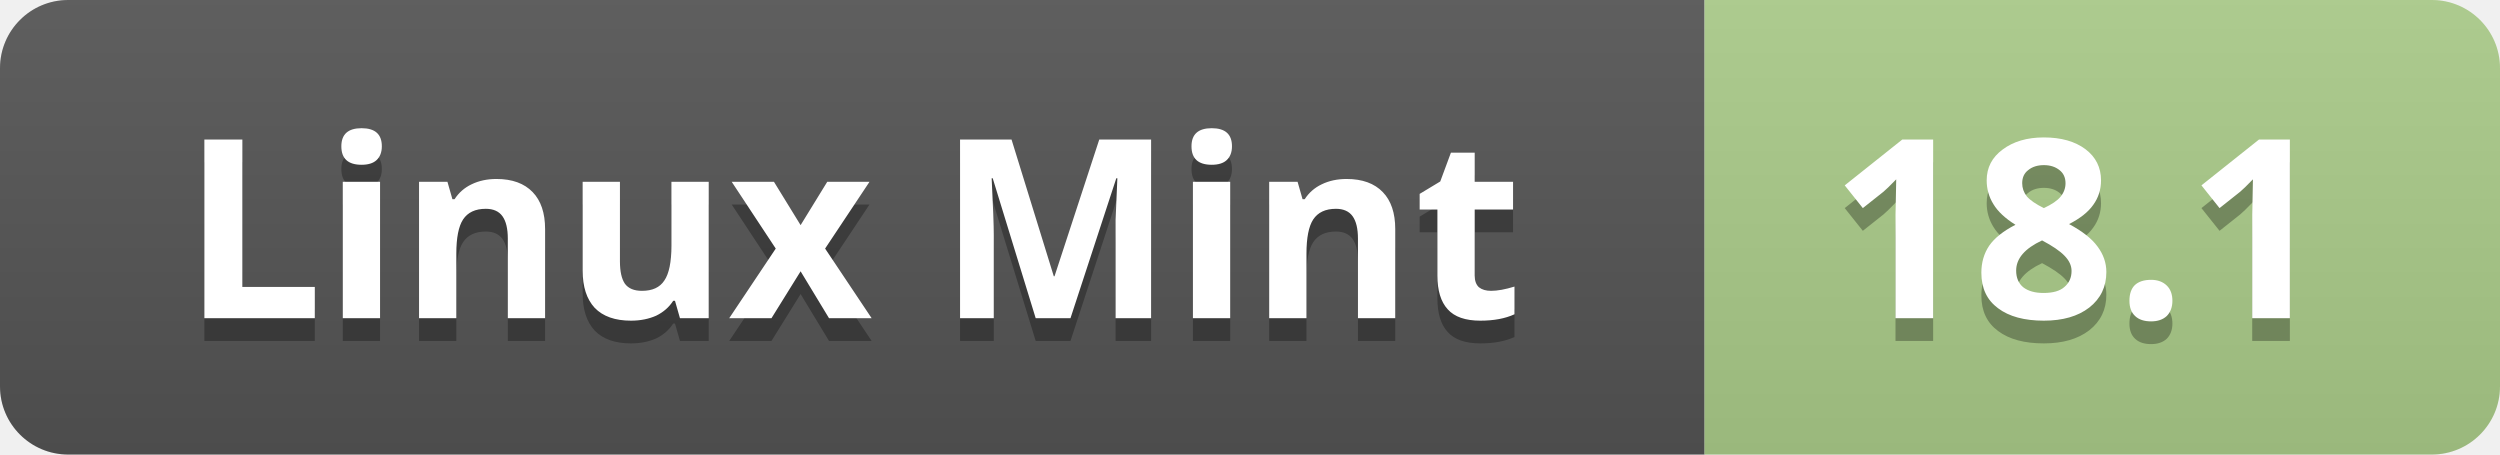
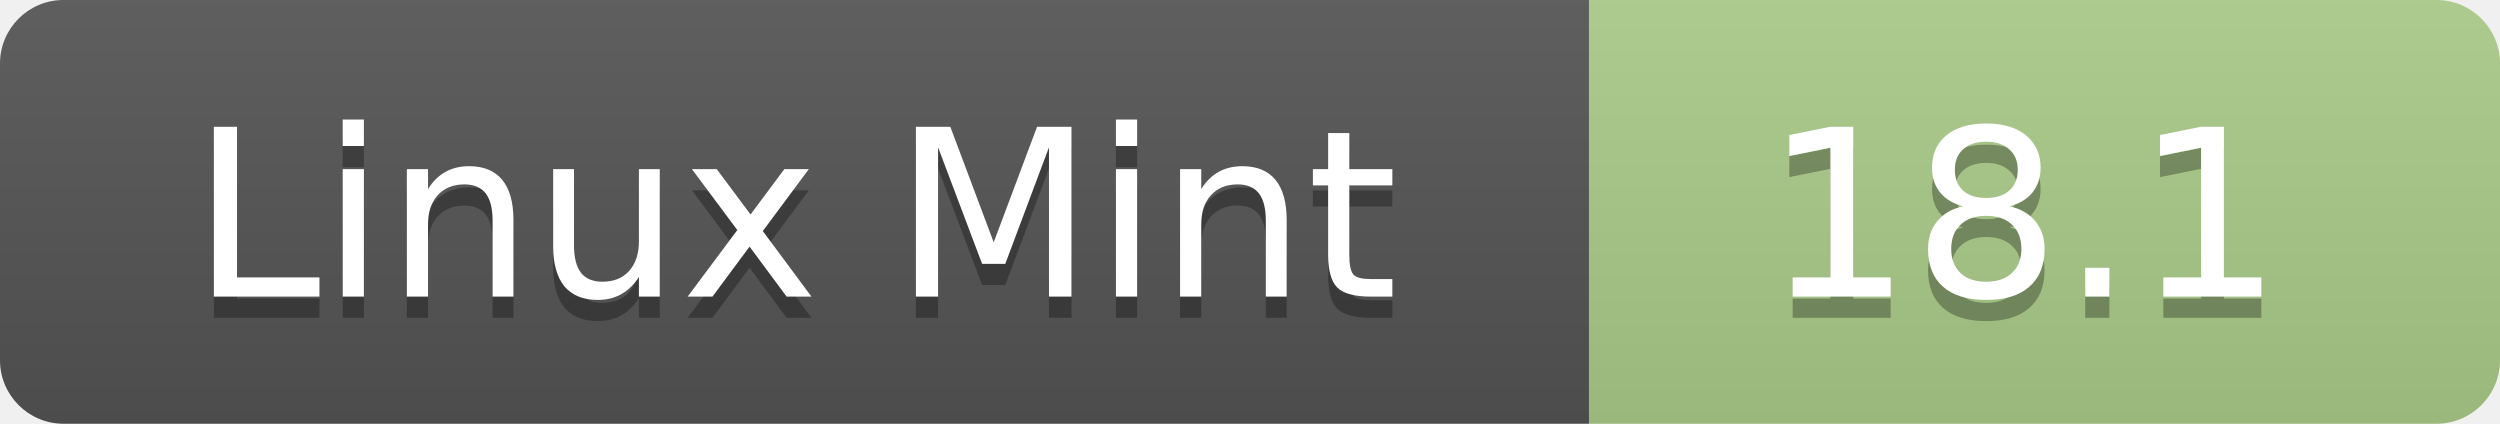
- <svg xmlns="http://www.w3.org/2000/svg" width="110" height="20">
+ <svg xmlns="http://www.w3.org/2000/svg" width="118" height="20">
  <linearGradient id="b" x2="0" y2="100%">
    <stop offset="0" stop-color="#bbb" stop-opacity=".1" />
    <stop offset="1" stop-opacity=".1" />
  </linearGradient>
  <clipPath id="a">
-     <rect width="110" height="20" rx="3" fill="#fff" />
+     <rect width="118" height="20" rx="3" fill="#fff" />
  </clipPath>
  <g clip-path="url(#a)">
    <path fill="#555" d="M0 0h75v20H0z" />
-     <path fill="#accd8a" d="M75 0h35v20H75z" />
-     <path fill="url(#b)" d="M0 0h110v20H0z" />
+     <path fill="#accd8a" d="M75 0h43v20H75z" />
+     <path fill="url(#b)" d="M0 0h118v20H0z" />
  </g>
-   <g fill="#fff" text-anchor="middle" font-family="Open Sans,DejaVu Sans,Verdana,Geneva,sans-serif" font-weight="bold" font-size="11">
-     <text x="37.5" y="15" fill="#010101" fill-opacity=".3">Linux Mint</text>
-     <text x="37.5" y="14">Linux Mint</text>
-     <text x="91.5" y="15" fill="#010101" fill-opacity=".3">18.1</text>
-     <text x="91.5" y="14">18.1</text>
+   <g fill="#fff" text-anchor="middle" font-family="DejaVu Sans,Verdana,Geneva,sans-serif" font-size="11">
+     <text x="37.5" y="15" fill="#010101" fill-opacity=".3"> Linux Mint </text>
+     <text x="37.5" y="14"> Linux Mint </text>
+     <text x="95.5" y="15" fill="#010101" fill-opacity=".3"> 18.1 </text>
+     <text x="95.5" y="14"> 18.1 </text>
  </g>
</svg>
